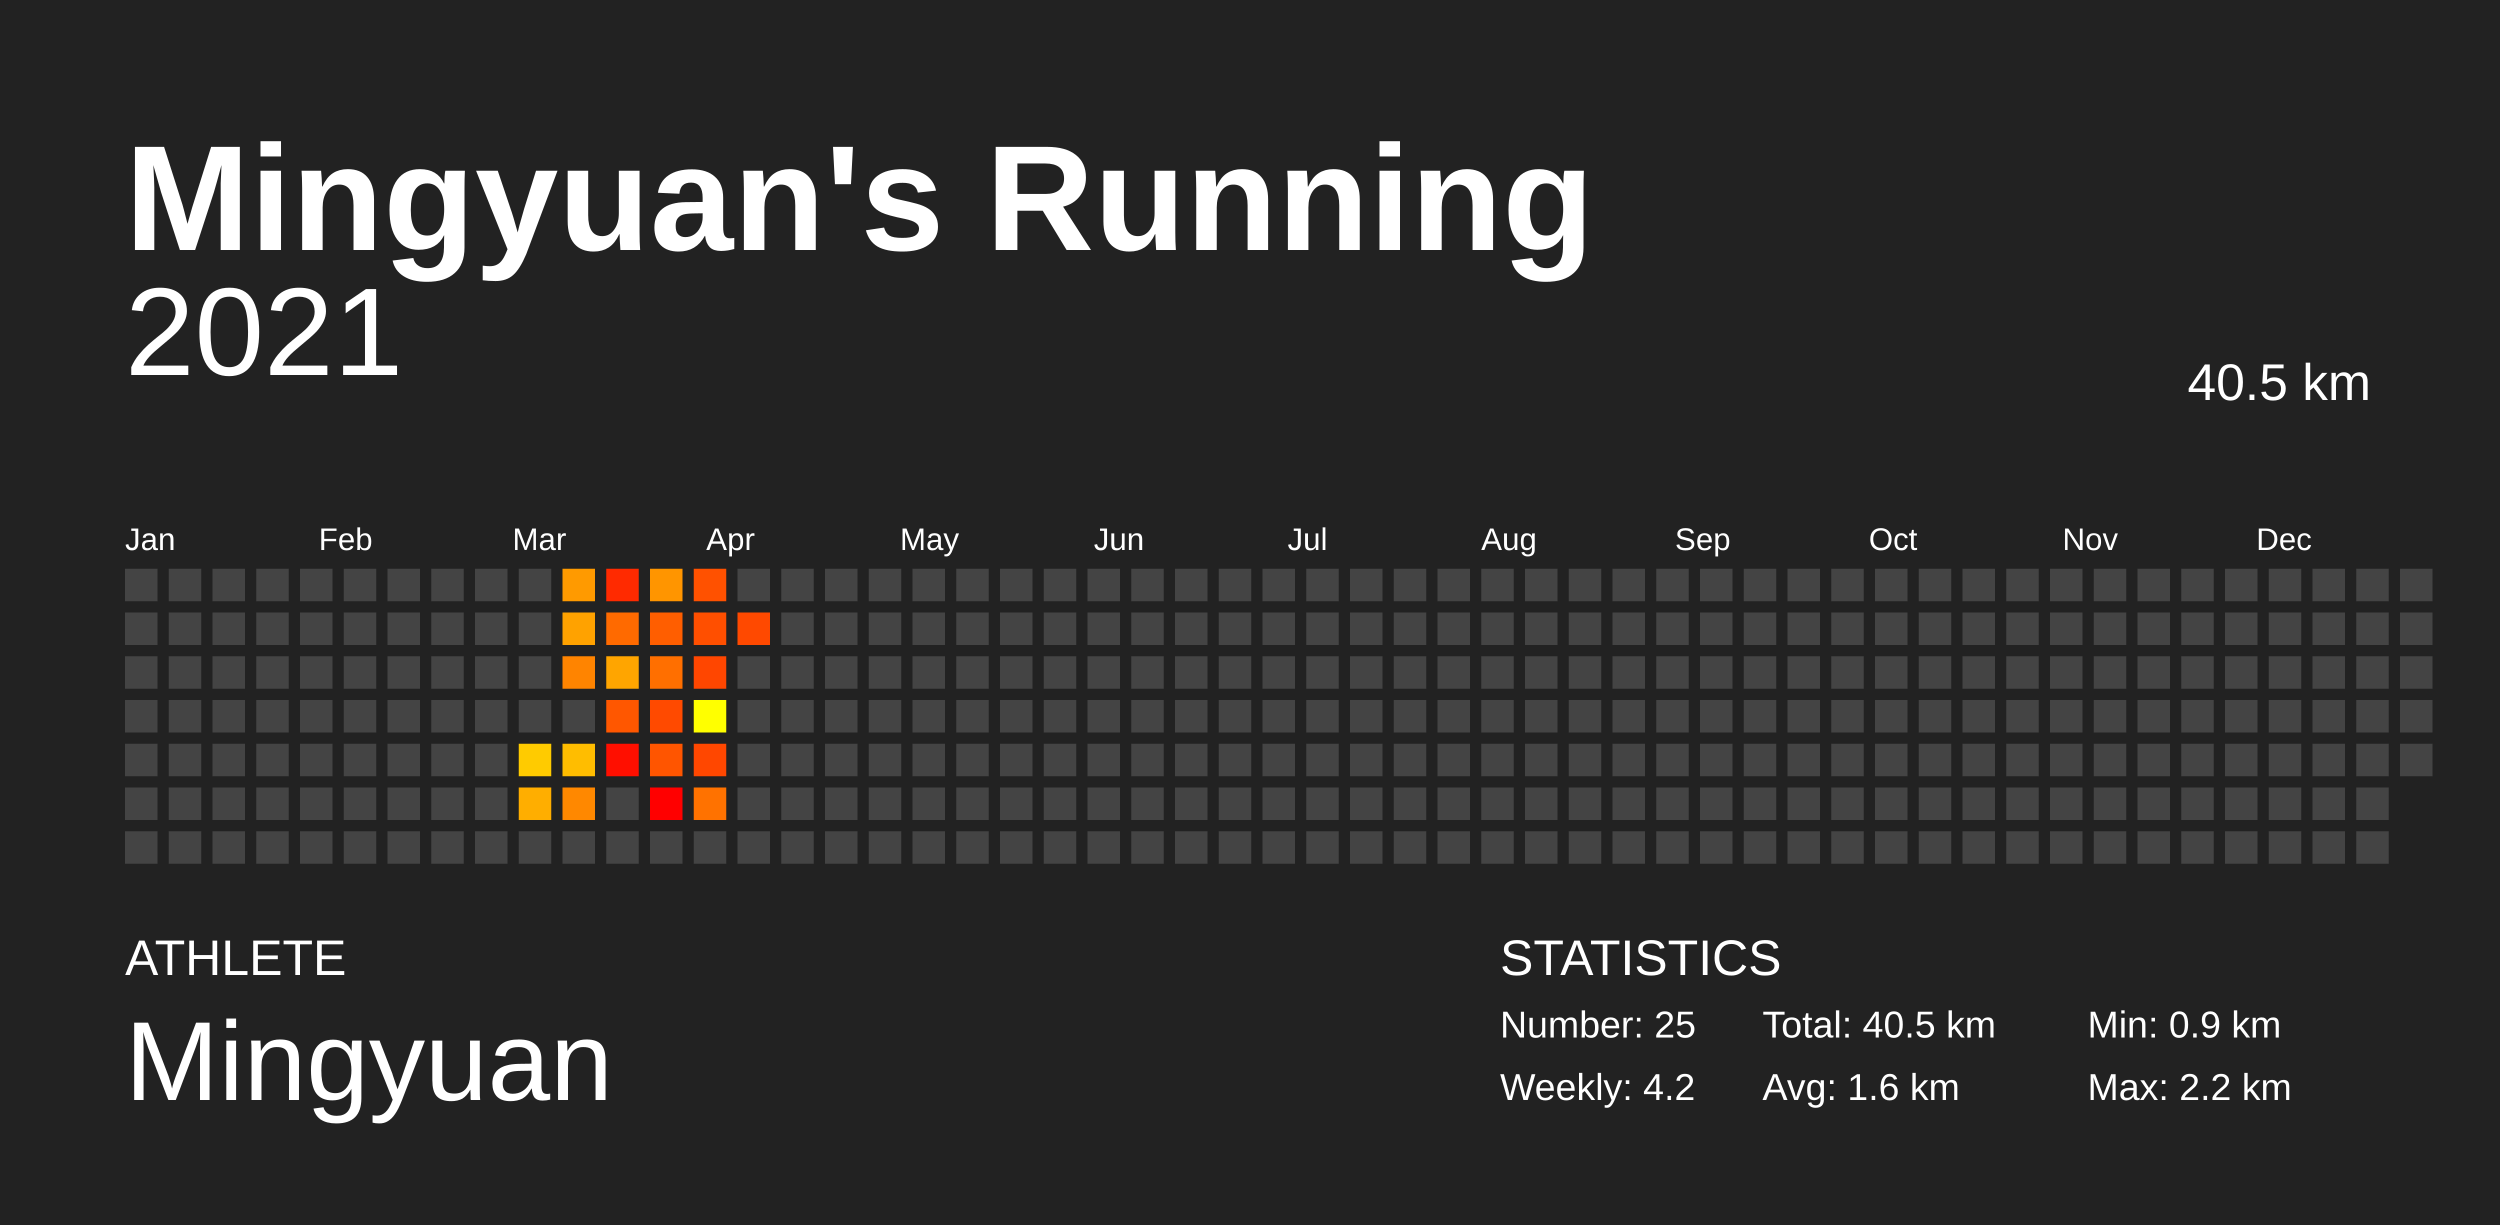
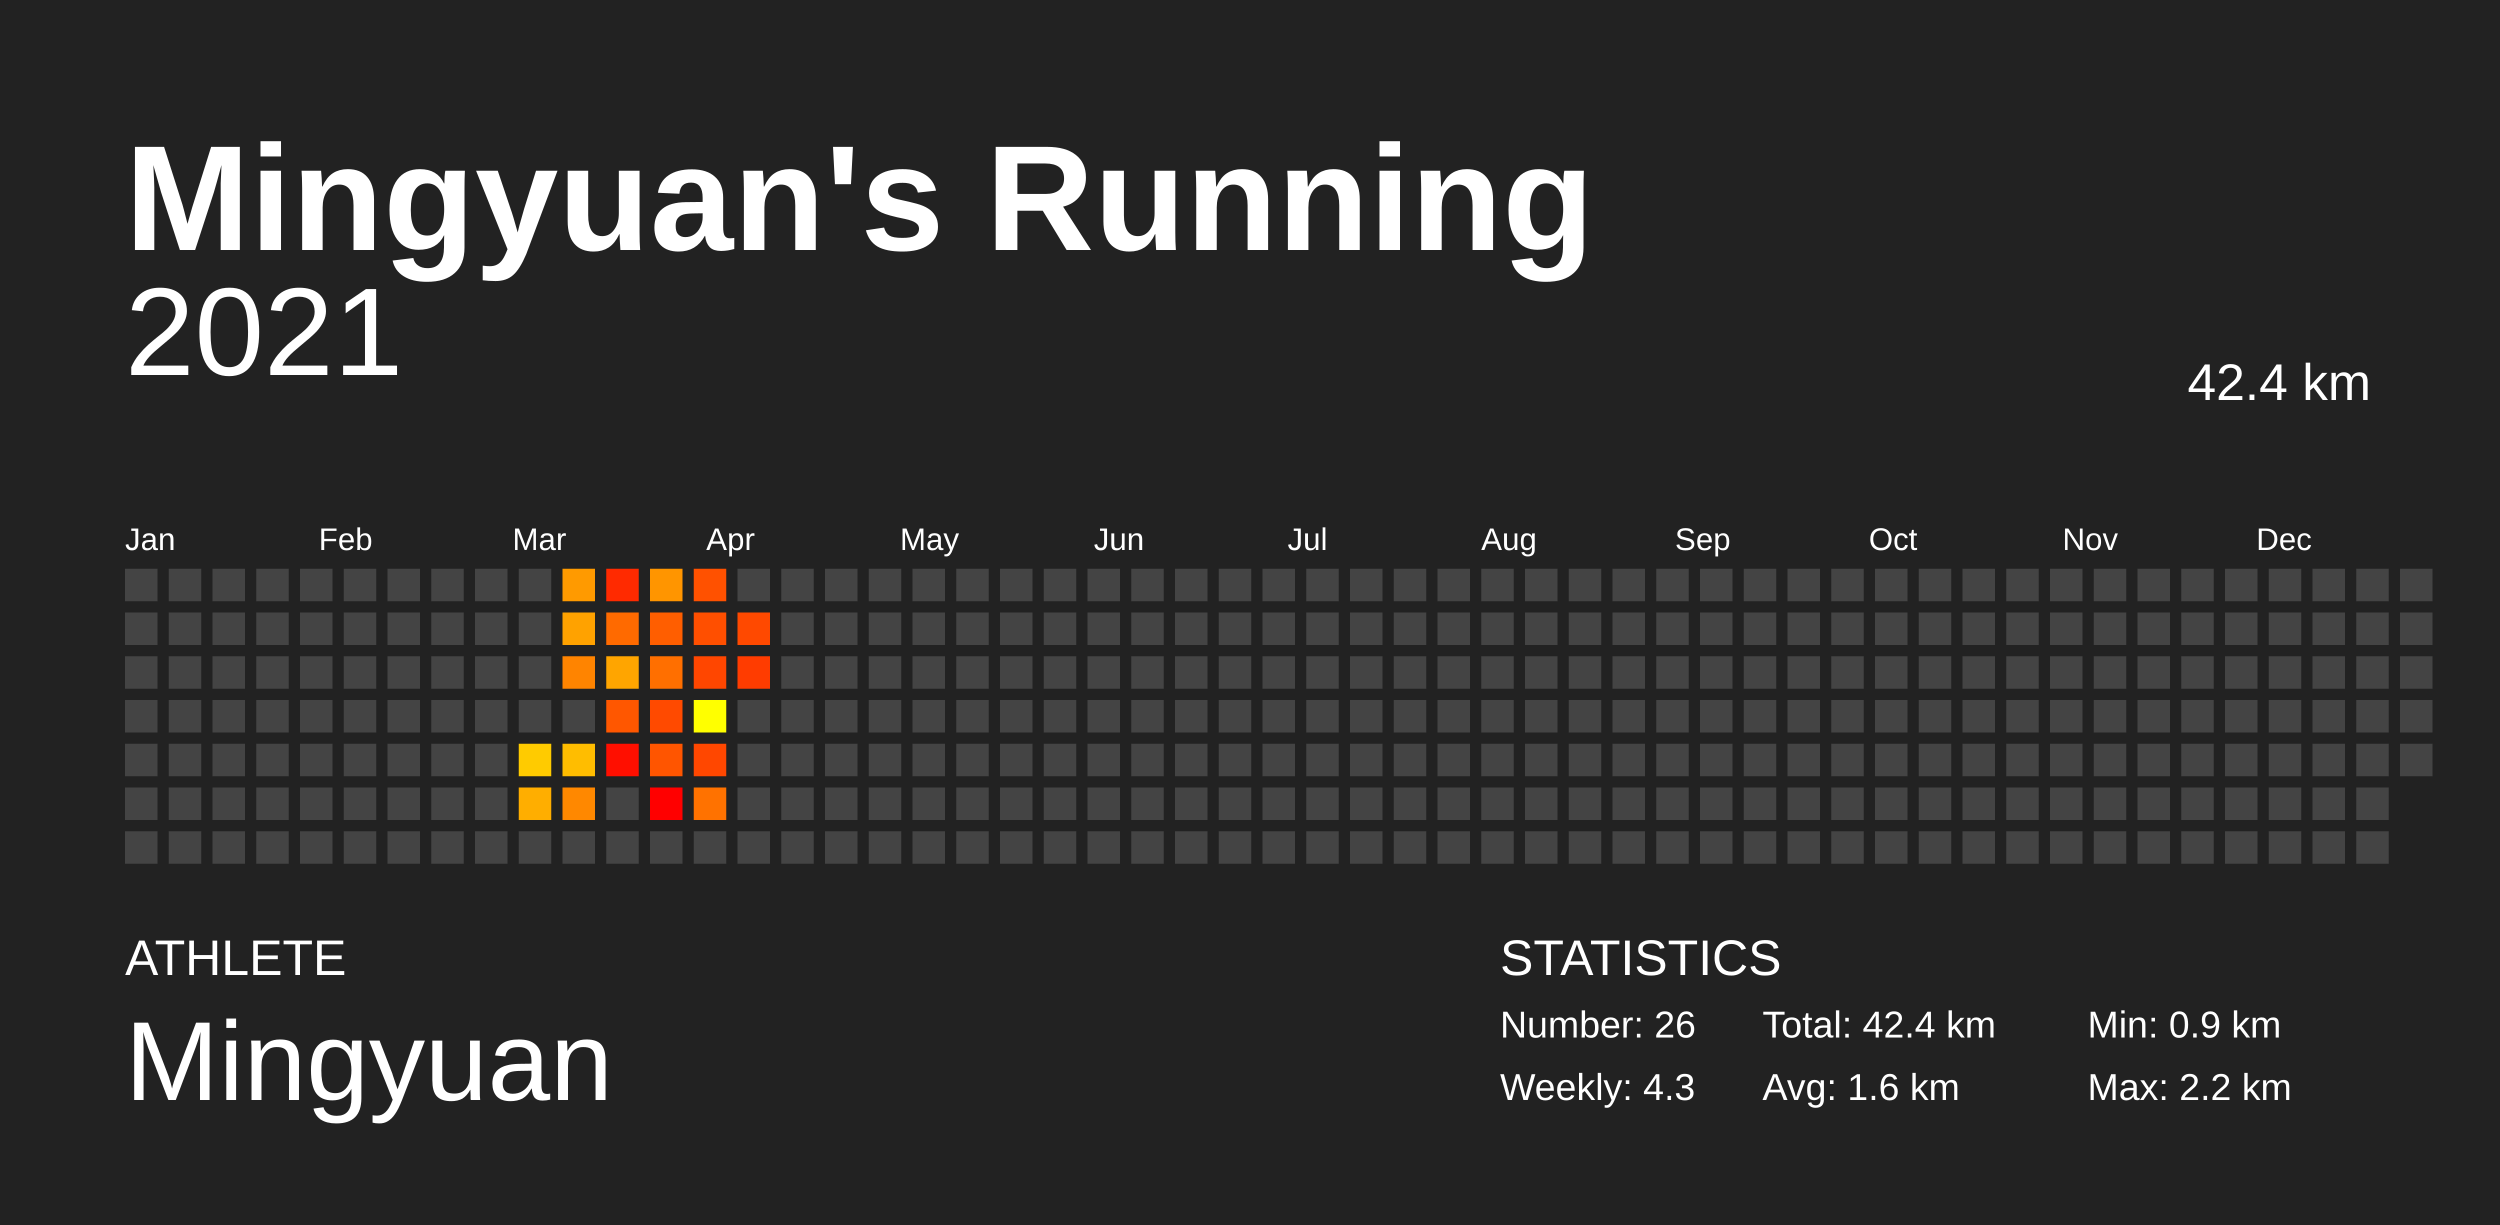
<svg xmlns="http://www.w3.org/2000/svg" baseProfile="full" height="98mm" version="1.1" viewBox="0,0,200,98" width="200mm">
  <defs />
  <rect fill="#222222" height="98" width="200" x="0" y="0" />
  <text fill="#FFFFFF" style="font-size:12px; font-family:Arial; font-weight:bold;" x="10" y="20">Mingyuan's Running</text>
  <text fill="#FFFFFF" style="font-size:4px; font-family:Arial" x="10" y="78">ATHLETE</text>
  <text fill="#FFFFFF" style="font-size:9px; font-family:Arial" x="10" y="88">Mingyuan</text>
  <text fill="#FFFFFF" style="font-size:4px; font-family:Arial" x="120" y="78">STATISTICS</text>
-   <text fill="#FFFFFF" style="font-size:3px; font-family:Arial" x="120" y="83">Number: 25</text>
-   <text fill="#FFFFFF" style="font-size:3px; font-family:Arial" x="120" y="88">Weekly: 4.2</text>
-   <text fill="#FFFFFF" style="font-size:3px; font-family:Arial" x="141" y="83">Total: 40.5 km</text>
+   <text fill="#FFFFFF" style="font-size:3px; font-family:Arial" x="120" y="83">Number: 26</text>
+   <text fill="#FFFFFF" style="font-size:3px; font-family:Arial" x="120" y="88">Weekly: 4.3</text>
+   <text fill="#FFFFFF" style="font-size:3px; font-family:Arial" x="141" y="83">Total: 42.4 km</text>
  <text fill="#FFFFFF" style="font-size:3px; font-family:Arial" x="141" y="88">Avg: 1.6 km</text>
  <text fill="#FFFFFF" style="font-size:3px; font-family:Arial" x="167" y="83">Min: 0.9 km</text>
  <text fill="#FFFFFF" style="font-size:3px; font-family:Arial" x="167" y="88">Max: 2.2 km</text>
  <text alignment-baseline="hanging" fill="#FFFFFF" style="font-size:10.0px; font-family:Arial;" x="10" y="30">2021</text>
-   <text alignment-baseline="hanging" fill="#FFFFFF" style="font-size:4.125px; font-family:Arial;" x="175" y="32">40.5 km</text>
+   <text alignment-baseline="hanging" fill="#FFFFFF" style="font-size:4.125px; font-family:Arial;" x="175" y="32">42.4 km</text>
  <text fill="#FFFFFF" style="font-size:2.5px; font-family:Arial" x="10.0" y="44">Jan</text>
  <text fill="#FFFFFF" style="font-size:2.5px; font-family:Arial" x="25.5" y="44">Feb</text>
  <text fill="#FFFFFF" style="font-size:2.5px; font-family:Arial" x="41.0" y="44">Mar</text>
  <text fill="#FFFFFF" style="font-size:2.5px; font-family:Arial" x="56.5" y="44">Apr</text>
  <text fill="#FFFFFF" style="font-size:2.5px; font-family:Arial" x="72.0" y="44">May</text>
  <text fill="#FFFFFF" style="font-size:2.5px; font-family:Arial" x="87.5" y="44">Jun</text>
  <text fill="#FFFFFF" style="font-size:2.5px; font-family:Arial" x="103.0" y="44">Jul</text>
  <text fill="#FFFFFF" style="font-size:2.5px; font-family:Arial" x="118.5" y="44">Aug</text>
  <text fill="#FFFFFF" style="font-size:2.5px; font-family:Arial" x="134.0" y="44">Sep</text>
  <text fill="#FFFFFF" style="font-size:2.5px; font-family:Arial" x="149.5" y="44">Oct</text>
  <text fill="#FFFFFF" style="font-size:2.5px; font-family:Arial" x="165.0" y="44">Nov</text>
  <text fill="#FFFFFF" style="font-size:2.5px; font-family:Arial" x="180.5" y="44">Dec</text>
  <rect fill="#444444" height="2.6" width="2.6" x="10.0" y="45.5" />
  <rect fill="#444444" height="2.6" width="2.6" x="10.0" y="49.0" />
  <rect fill="#444444" height="2.6" width="2.6" x="10.0" y="52.5" />
  <rect fill="#444444" height="2.6" width="2.6" x="10.0" y="56.0" />
  <rect fill="#444444" height="2.6" width="2.6" x="10.0" y="59.5" />
  <rect fill="#444444" height="2.6" width="2.6" x="10.0" y="63.0" />
  <rect fill="#444444" height="2.6" width="2.6" x="10.0" y="66.5" />
  <rect fill="#444444" height="2.6" width="2.6" x="13.5" y="45.5" />
  <rect fill="#444444" height="2.6" width="2.6" x="13.5" y="49.0" />
  <rect fill="#444444" height="2.6" width="2.6" x="13.5" y="52.5" />
  <rect fill="#444444" height="2.6" width="2.6" x="13.5" y="56.0" />
  <rect fill="#444444" height="2.6" width="2.6" x="13.5" y="59.5" />
  <rect fill="#444444" height="2.6" width="2.6" x="13.5" y="63.0" />
  <rect fill="#444444" height="2.6" width="2.6" x="13.5" y="66.5" />
  <rect fill="#444444" height="2.6" width="2.6" x="17.0" y="45.5" />
  <rect fill="#444444" height="2.6" width="2.6" x="17.0" y="49.0" />
  <rect fill="#444444" height="2.6" width="2.6" x="17.0" y="52.5" />
  <rect fill="#444444" height="2.6" width="2.6" x="17.0" y="56.0" />
  <rect fill="#444444" height="2.6" width="2.6" x="17.0" y="59.5" />
  <rect fill="#444444" height="2.6" width="2.6" x="17.0" y="63.0" />
  <rect fill="#444444" height="2.6" width="2.6" x="17.0" y="66.5" />
  <rect fill="#444444" height="2.6" width="2.6" x="20.5" y="45.5" />
  <rect fill="#444444" height="2.6" width="2.6" x="20.5" y="49.0" />
  <rect fill="#444444" height="2.6" width="2.6" x="20.5" y="52.5" />
  <rect fill="#444444" height="2.6" width="2.6" x="20.5" y="56.0" />
  <rect fill="#444444" height="2.6" width="2.6" x="20.5" y="59.5" />
  <rect fill="#444444" height="2.6" width="2.6" x="20.5" y="63.0" />
  <rect fill="#444444" height="2.6" width="2.6" x="20.5" y="66.5" />
  <rect fill="#444444" height="2.6" width="2.6" x="24.0" y="45.5" />
  <rect fill="#444444" height="2.6" width="2.6" x="24.0" y="49.0" />
  <rect fill="#444444" height="2.6" width="2.6" x="24.0" y="52.5" />
  <rect fill="#444444" height="2.6" width="2.6" x="24.0" y="56.0" />
  <rect fill="#444444" height="2.6" width="2.6" x="24.0" y="59.5" />
  <rect fill="#444444" height="2.6" width="2.6" x="24.0" y="63.0" />
  <rect fill="#444444" height="2.6" width="2.6" x="24.0" y="66.5" />
  <rect fill="#444444" height="2.6" width="2.6" x="27.5" y="45.5" />
  <rect fill="#444444" height="2.6" width="2.6" x="27.5" y="49.0" />
  <rect fill="#444444" height="2.6" width="2.6" x="27.5" y="52.5" />
  <rect fill="#444444" height="2.6" width="2.6" x="27.5" y="56.0" />
  <rect fill="#444444" height="2.6" width="2.6" x="27.5" y="59.5" />
  <rect fill="#444444" height="2.6" width="2.6" x="27.5" y="63.0" />
  <rect fill="#444444" height="2.6" width="2.6" x="27.5" y="66.5" />
  <rect fill="#444444" height="2.6" width="2.6" x="31.0" y="45.5" />
  <rect fill="#444444" height="2.6" width="2.6" x="31.0" y="49.0" />
  <rect fill="#444444" height="2.6" width="2.6" x="31.0" y="52.5" />
  <rect fill="#444444" height="2.6" width="2.6" x="31.0" y="56.0" />
  <rect fill="#444444" height="2.6" width="2.6" x="31.0" y="59.5" />
  <rect fill="#444444" height="2.6" width="2.6" x="31.0" y="63.0" />
  <rect fill="#444444" height="2.6" width="2.6" x="31.0" y="66.5" />
  <rect fill="#444444" height="2.6" width="2.6" x="34.5" y="45.5" />
  <rect fill="#444444" height="2.6" width="2.6" x="34.5" y="49.0" />
  <rect fill="#444444" height="2.6" width="2.6" x="34.5" y="52.5" />
  <rect fill="#444444" height="2.6" width="2.6" x="34.5" y="56.0" />
  <rect fill="#444444" height="2.6" width="2.6" x="34.5" y="59.5" />
  <rect fill="#444444" height="2.6" width="2.6" x="34.5" y="63.0" />
  <rect fill="#444444" height="2.6" width="2.6" x="34.5" y="66.5" />
  <rect fill="#444444" height="2.6" width="2.6" x="38.0" y="45.5" />
  <rect fill="#444444" height="2.6" width="2.6" x="38.0" y="49.0" />
  <rect fill="#444444" height="2.6" width="2.6" x="38.0" y="52.5" />
  <rect fill="#444444" height="2.6" width="2.6" x="38.0" y="56.0" />
  <rect fill="#444444" height="2.6" width="2.6" x="38.0" y="59.5" />
  <rect fill="#444444" height="2.6" width="2.6" x="38.0" y="63.0" />
  <rect fill="#444444" height="2.6" width="2.6" x="38.0" y="66.5" />
  <rect fill="#444444" height="2.6" width="2.6" x="41.5" y="45.5" />
  <rect fill="#444444" height="2.6" width="2.6" x="41.5" y="49.0" />
  <rect fill="#444444" height="2.6" width="2.6" x="41.5" y="52.5" />
  <rect fill="#444444" height="2.6" width="2.6" x="41.5" y="56.0" />
  <rect fill="#ffcb00" height="2.6" width="2.6" x="41.5" y="59.5" />
  <rect fill="#ffae00" height="2.6" width="2.6" x="41.5" y="63.0" />
  <rect fill="#444444" height="2.6" width="2.6" x="41.5" y="66.5" />
  <rect fill="#ff9a00" height="2.6" width="2.6" x="45.0" y="45.5" />
  <rect fill="#ffa200" height="2.6" width="2.6" x="45.0" y="49.0" />
  <rect fill="#ff8400" height="2.6" width="2.6" x="45.0" y="52.5" />
  <rect fill="#444444" height="2.6" width="2.6" x="45.0" y="56.0" />
  <rect fill="#ffbd00" height="2.6" width="2.6" x="45.0" y="59.5" />
  <rect fill="#ff8800" height="2.6" width="2.6" x="45.0" y="63.0" />
  <rect fill="#444444" height="2.6" width="2.6" x="45.0" y="66.5" />
  <rect fill="#ff2a00" height="2.6" width="2.6" x="48.5" y="45.5" />
  <rect fill="#ff6a00" height="2.6" width="2.6" x="48.5" y="49.0" />
  <rect fill="#ffa500" height="2.6" width="2.6" x="48.5" y="52.5" />
  <rect fill="#ff5700" height="2.6" width="2.6" x="48.5" y="56.0" />
  <rect fill="#ff0f00" height="2.6" width="2.6" x="48.5" y="59.5" />
  <rect fill="#444444" height="2.6" width="2.6" x="48.5" y="63.0" />
  <rect fill="#444444" height="2.6" width="2.6" x="48.5" y="66.5" />
  <rect fill="#ff9500" height="2.6" width="2.6" x="52.0" y="45.5" />
  <rect fill="#ff5e00" height="2.6" width="2.6" x="52.0" y="49.0" />
  <rect fill="#ff6f00" height="2.6" width="2.6" x="52.0" y="52.5" />
  <rect fill="#ff4a00" height="2.6" width="2.6" x="52.0" y="56.0" />
  <rect fill="#ff5500" height="2.6" width="2.6" x="52.0" y="59.5" />
  <rect fill="#ff0000" height="2.6" width="2.6" x="52.0" y="63.0" />
  <rect fill="#444444" height="2.6" width="2.6" x="52.0" y="66.5" />
  <rect fill="#ff5100" height="2.6" width="2.6" x="55.5" y="45.5" />
  <rect fill="#ff4f00" height="2.6" width="2.6" x="55.5" y="49.0" />
  <rect fill="#ff4600" height="2.6" width="2.6" x="55.5" y="52.5" />
  <rect fill="#ffff00" height="2.6" width="2.6" x="55.5" y="56.0" />
  <rect fill="#ff4700" height="2.6" width="2.6" x="55.5" y="59.5" />
  <rect fill="#ff7200" height="2.6" width="2.6" x="55.5" y="63.0" />
  <rect fill="#444444" height="2.6" width="2.6" x="55.5" y="66.5" />
  <rect fill="#444444" height="2.6" width="2.6" x="59.0" y="45.5" />
  <rect fill="#ff4900" height="2.6" width="2.6" x="59.0" y="49.0" />
-   <rect fill="#444444" height="2.6" width="2.6" x="59.0" y="52.5" />
+   <rect fill="#ff3c00" height="2.6" width="2.6" x="59.0" y="52.5" />
  <rect fill="#444444" height="2.6" width="2.6" x="59.0" y="56.0" />
  <rect fill="#444444" height="2.6" width="2.6" x="59.0" y="59.5" />
  <rect fill="#444444" height="2.6" width="2.6" x="59.0" y="63.0" />
  <rect fill="#444444" height="2.6" width="2.6" x="59.0" y="66.5" />
  <rect fill="#444444" height="2.6" width="2.6" x="62.5" y="45.5" />
  <rect fill="#444444" height="2.6" width="2.6" x="62.5" y="49.0" />
  <rect fill="#444444" height="2.6" width="2.6" x="62.5" y="52.5" />
  <rect fill="#444444" height="2.6" width="2.6" x="62.5" y="56.0" />
  <rect fill="#444444" height="2.6" width="2.6" x="62.5" y="59.5" />
  <rect fill="#444444" height="2.6" width="2.6" x="62.5" y="63.0" />
  <rect fill="#444444" height="2.6" width="2.6" x="62.5" y="66.5" />
  <rect fill="#444444" height="2.6" width="2.6" x="66.0" y="45.5" />
  <rect fill="#444444" height="2.6" width="2.6" x="66.0" y="49.0" />
  <rect fill="#444444" height="2.6" width="2.6" x="66.0" y="52.5" />
  <rect fill="#444444" height="2.6" width="2.6" x="66.0" y="56.0" />
  <rect fill="#444444" height="2.6" width="2.6" x="66.0" y="59.5" />
  <rect fill="#444444" height="2.6" width="2.6" x="66.0" y="63.0" />
  <rect fill="#444444" height="2.6" width="2.6" x="66.0" y="66.5" />
  <rect fill="#444444" height="2.6" width="2.6" x="69.5" y="45.5" />
  <rect fill="#444444" height="2.6" width="2.6" x="69.5" y="49.0" />
  <rect fill="#444444" height="2.6" width="2.6" x="69.5" y="52.5" />
  <rect fill="#444444" height="2.6" width="2.6" x="69.5" y="56.0" />
  <rect fill="#444444" height="2.6" width="2.6" x="69.5" y="59.5" />
  <rect fill="#444444" height="2.6" width="2.6" x="69.5" y="63.0" />
  <rect fill="#444444" height="2.6" width="2.6" x="69.5" y="66.5" />
  <rect fill="#444444" height="2.6" width="2.6" x="73.0" y="45.5" />
  <rect fill="#444444" height="2.6" width="2.6" x="73.0" y="49.0" />
  <rect fill="#444444" height="2.6" width="2.6" x="73.0" y="52.5" />
  <rect fill="#444444" height="2.6" width="2.6" x="73.0" y="56.0" />
  <rect fill="#444444" height="2.6" width="2.6" x="73.0" y="59.5" />
  <rect fill="#444444" height="2.6" width="2.6" x="73.0" y="63.0" />
  <rect fill="#444444" height="2.6" width="2.6" x="73.0" y="66.5" />
  <rect fill="#444444" height="2.6" width="2.6" x="76.5" y="45.5" />
  <rect fill="#444444" height="2.6" width="2.6" x="76.5" y="49.0" />
  <rect fill="#444444" height="2.6" width="2.6" x="76.5" y="52.5" />
  <rect fill="#444444" height="2.6" width="2.6" x="76.5" y="56.0" />
  <rect fill="#444444" height="2.6" width="2.6" x="76.5" y="59.5" />
  <rect fill="#444444" height="2.6" width="2.6" x="76.5" y="63.0" />
  <rect fill="#444444" height="2.6" width="2.6" x="76.5" y="66.5" />
  <rect fill="#444444" height="2.6" width="2.6" x="80.0" y="45.5" />
  <rect fill="#444444" height="2.6" width="2.6" x="80.0" y="49.0" />
  <rect fill="#444444" height="2.6" width="2.6" x="80.0" y="52.5" />
  <rect fill="#444444" height="2.6" width="2.6" x="80.0" y="56.0" />
  <rect fill="#444444" height="2.6" width="2.6" x="80.0" y="59.5" />
  <rect fill="#444444" height="2.6" width="2.6" x="80.0" y="63.0" />
  <rect fill="#444444" height="2.6" width="2.6" x="80.0" y="66.5" />
  <rect fill="#444444" height="2.6" width="2.6" x="83.5" y="45.5" />
  <rect fill="#444444" height="2.6" width="2.6" x="83.5" y="49.0" />
  <rect fill="#444444" height="2.6" width="2.6" x="83.5" y="52.5" />
  <rect fill="#444444" height="2.6" width="2.6" x="83.5" y="56.0" />
  <rect fill="#444444" height="2.6" width="2.6" x="83.5" y="59.5" />
  <rect fill="#444444" height="2.6" width="2.6" x="83.5" y="63.0" />
  <rect fill="#444444" height="2.6" width="2.6" x="83.5" y="66.5" />
  <rect fill="#444444" height="2.6" width="2.6" x="87.0" y="45.5" />
  <rect fill="#444444" height="2.6" width="2.6" x="87.0" y="49.0" />
  <rect fill="#444444" height="2.6" width="2.6" x="87.0" y="52.5" />
  <rect fill="#444444" height="2.6" width="2.6" x="87.0" y="56.0" />
  <rect fill="#444444" height="2.6" width="2.6" x="87.0" y="59.5" />
  <rect fill="#444444" height="2.6" width="2.6" x="87.0" y="63.0" />
  <rect fill="#444444" height="2.6" width="2.6" x="87.0" y="66.5" />
  <rect fill="#444444" height="2.6" width="2.6" x="90.5" y="45.5" />
  <rect fill="#444444" height="2.6" width="2.6" x="90.5" y="49.0" />
  <rect fill="#444444" height="2.6" width="2.6" x="90.5" y="52.5" />
  <rect fill="#444444" height="2.6" width="2.6" x="90.5" y="56.0" />
  <rect fill="#444444" height="2.6" width="2.6" x="90.5" y="59.5" />
  <rect fill="#444444" height="2.6" width="2.6" x="90.5" y="63.0" />
  <rect fill="#444444" height="2.6" width="2.6" x="90.5" y="66.5" />
  <rect fill="#444444" height="2.6" width="2.6" x="94.0" y="45.5" />
  <rect fill="#444444" height="2.6" width="2.6" x="94.0" y="49.0" />
  <rect fill="#444444" height="2.6" width="2.6" x="94.0" y="52.5" />
  <rect fill="#444444" height="2.6" width="2.6" x="94.0" y="56.0" />
  <rect fill="#444444" height="2.6" width="2.6" x="94.0" y="59.5" />
  <rect fill="#444444" height="2.6" width="2.6" x="94.0" y="63.0" />
  <rect fill="#444444" height="2.6" width="2.6" x="94.0" y="66.5" />
  <rect fill="#444444" height="2.6" width="2.6" x="97.5" y="45.5" />
  <rect fill="#444444" height="2.6" width="2.6" x="97.5" y="49.0" />
  <rect fill="#444444" height="2.6" width="2.6" x="97.5" y="52.5" />
  <rect fill="#444444" height="2.6" width="2.6" x="97.5" y="56.0" />
  <rect fill="#444444" height="2.6" width="2.6" x="97.5" y="59.5" />
  <rect fill="#444444" height="2.6" width="2.6" x="97.5" y="63.0" />
  <rect fill="#444444" height="2.6" width="2.6" x="97.5" y="66.5" />
  <rect fill="#444444" height="2.6" width="2.6" x="101.0" y="45.5" />
  <rect fill="#444444" height="2.6" width="2.6" x="101.0" y="49.0" />
  <rect fill="#444444" height="2.6" width="2.6" x="101.0" y="52.5" />
  <rect fill="#444444" height="2.6" width="2.6" x="101.0" y="56.0" />
  <rect fill="#444444" height="2.6" width="2.6" x="101.0" y="59.5" />
  <rect fill="#444444" height="2.6" width="2.6" x="101.0" y="63.0" />
  <rect fill="#444444" height="2.6" width="2.6" x="101.0" y="66.5" />
  <rect fill="#444444" height="2.6" width="2.6" x="104.5" y="45.5" />
  <rect fill="#444444" height="2.6" width="2.6" x="104.5" y="49.0" />
  <rect fill="#444444" height="2.6" width="2.6" x="104.5" y="52.5" />
  <rect fill="#444444" height="2.6" width="2.6" x="104.5" y="56.0" />
  <rect fill="#444444" height="2.6" width="2.6" x="104.5" y="59.5" />
  <rect fill="#444444" height="2.6" width="2.6" x="104.5" y="63.0" />
  <rect fill="#444444" height="2.6" width="2.6" x="104.5" y="66.5" />
  <rect fill="#444444" height="2.6" width="2.6" x="108.0" y="45.5" />
  <rect fill="#444444" height="2.6" width="2.6" x="108.0" y="49.0" />
  <rect fill="#444444" height="2.6" width="2.6" x="108.0" y="52.5" />
  <rect fill="#444444" height="2.6" width="2.6" x="108.0" y="56.0" />
  <rect fill="#444444" height="2.6" width="2.6" x="108.0" y="59.5" />
  <rect fill="#444444" height="2.6" width="2.6" x="108.0" y="63.0" />
  <rect fill="#444444" height="2.6" width="2.6" x="108.0" y="66.5" />
  <rect fill="#444444" height="2.6" width="2.6" x="111.5" y="45.5" />
  <rect fill="#444444" height="2.6" width="2.6" x="111.5" y="49.0" />
  <rect fill="#444444" height="2.6" width="2.6" x="111.5" y="52.5" />
  <rect fill="#444444" height="2.6" width="2.6" x="111.5" y="56.0" />
  <rect fill="#444444" height="2.6" width="2.6" x="111.5" y="59.5" />
  <rect fill="#444444" height="2.6" width="2.6" x="111.5" y="63.0" />
  <rect fill="#444444" height="2.6" width="2.6" x="111.5" y="66.5" />
  <rect fill="#444444" height="2.6" width="2.6" x="115.0" y="45.5" />
  <rect fill="#444444" height="2.6" width="2.6" x="115.0" y="49.0" />
  <rect fill="#444444" height="2.6" width="2.6" x="115.0" y="52.5" />
  <rect fill="#444444" height="2.6" width="2.6" x="115.0" y="56.0" />
  <rect fill="#444444" height="2.6" width="2.6" x="115.0" y="59.5" />
  <rect fill="#444444" height="2.6" width="2.6" x="115.0" y="63.0" />
  <rect fill="#444444" height="2.6" width="2.6" x="115.0" y="66.5" />
  <rect fill="#444444" height="2.6" width="2.6" x="118.5" y="45.5" />
  <rect fill="#444444" height="2.6" width="2.6" x="118.5" y="49.0" />
  <rect fill="#444444" height="2.6" width="2.6" x="118.5" y="52.5" />
  <rect fill="#444444" height="2.6" width="2.6" x="118.5" y="56.0" />
  <rect fill="#444444" height="2.6" width="2.6" x="118.5" y="59.5" />
  <rect fill="#444444" height="2.6" width="2.6" x="118.5" y="63.0" />
  <rect fill="#444444" height="2.6" width="2.6" x="118.5" y="66.5" />
  <rect fill="#444444" height="2.6" width="2.6" x="122.0" y="45.5" />
  <rect fill="#444444" height="2.6" width="2.6" x="122.0" y="49.0" />
  <rect fill="#444444" height="2.6" width="2.6" x="122.0" y="52.5" />
  <rect fill="#444444" height="2.6" width="2.6" x="122.0" y="56.0" />
  <rect fill="#444444" height="2.6" width="2.6" x="122.0" y="59.5" />
  <rect fill="#444444" height="2.6" width="2.6" x="122.0" y="63.0" />
  <rect fill="#444444" height="2.6" width="2.6" x="122.0" y="66.5" />
  <rect fill="#444444" height="2.6" width="2.6" x="125.5" y="45.5" />
  <rect fill="#444444" height="2.6" width="2.6" x="125.5" y="49.0" />
  <rect fill="#444444" height="2.6" width="2.6" x="125.5" y="52.5" />
  <rect fill="#444444" height="2.6" width="2.6" x="125.5" y="56.0" />
  <rect fill="#444444" height="2.6" width="2.6" x="125.5" y="59.5" />
  <rect fill="#444444" height="2.6" width="2.6" x="125.5" y="63.0" />
  <rect fill="#444444" height="2.6" width="2.6" x="125.5" y="66.5" />
  <rect fill="#444444" height="2.6" width="2.6" x="129.0" y="45.5" />
  <rect fill="#444444" height="2.6" width="2.6" x="129.0" y="49.0" />
  <rect fill="#444444" height="2.6" width="2.6" x="129.0" y="52.5" />
  <rect fill="#444444" height="2.6" width="2.6" x="129.0" y="56.0" />
  <rect fill="#444444" height="2.6" width="2.6" x="129.0" y="59.5" />
  <rect fill="#444444" height="2.6" width="2.6" x="129.0" y="63.0" />
  <rect fill="#444444" height="2.6" width="2.6" x="129.0" y="66.5" />
  <rect fill="#444444" height="2.6" width="2.6" x="132.5" y="45.5" />
  <rect fill="#444444" height="2.6" width="2.6" x="132.5" y="49.0" />
  <rect fill="#444444" height="2.6" width="2.6" x="132.5" y="52.5" />
  <rect fill="#444444" height="2.6" width="2.6" x="132.5" y="56.0" />
  <rect fill="#444444" height="2.6" width="2.6" x="132.5" y="59.5" />
  <rect fill="#444444" height="2.6" width="2.6" x="132.5" y="63.0" />
  <rect fill="#444444" height="2.6" width="2.6" x="132.5" y="66.5" />
  <rect fill="#444444" height="2.6" width="2.6" x="136.0" y="45.5" />
  <rect fill="#444444" height="2.6" width="2.6" x="136.0" y="49.0" />
  <rect fill="#444444" height="2.6" width="2.6" x="136.0" y="52.5" />
  <rect fill="#444444" height="2.6" width="2.6" x="136.0" y="56.0" />
  <rect fill="#444444" height="2.6" width="2.6" x="136.0" y="59.5" />
  <rect fill="#444444" height="2.6" width="2.6" x="136.0" y="63.0" />
  <rect fill="#444444" height="2.6" width="2.6" x="136.0" y="66.5" />
  <rect fill="#444444" height="2.6" width="2.6" x="139.5" y="45.5" />
  <rect fill="#444444" height="2.6" width="2.6" x="139.5" y="49.0" />
  <rect fill="#444444" height="2.6" width="2.6" x="139.5" y="52.5" />
  <rect fill="#444444" height="2.6" width="2.6" x="139.5" y="56.0" />
  <rect fill="#444444" height="2.6" width="2.6" x="139.5" y="59.5" />
  <rect fill="#444444" height="2.6" width="2.6" x="139.5" y="63.0" />
  <rect fill="#444444" height="2.6" width="2.6" x="139.5" y="66.5" />
  <rect fill="#444444" height="2.6" width="2.6" x="143.0" y="45.5" />
  <rect fill="#444444" height="2.6" width="2.6" x="143.0" y="49.0" />
  <rect fill="#444444" height="2.6" width="2.6" x="143.0" y="52.5" />
  <rect fill="#444444" height="2.6" width="2.6" x="143.0" y="56.0" />
  <rect fill="#444444" height="2.6" width="2.6" x="143.0" y="59.5" />
  <rect fill="#444444" height="2.6" width="2.6" x="143.0" y="63.0" />
  <rect fill="#444444" height="2.6" width="2.6" x="143.0" y="66.5" />
  <rect fill="#444444" height="2.6" width="2.6" x="146.5" y="45.5" />
  <rect fill="#444444" height="2.6" width="2.6" x="146.5" y="49.0" />
  <rect fill="#444444" height="2.6" width="2.6" x="146.5" y="52.5" />
  <rect fill="#444444" height="2.6" width="2.6" x="146.5" y="56.0" />
  <rect fill="#444444" height="2.6" width="2.6" x="146.5" y="59.5" />
  <rect fill="#444444" height="2.6" width="2.6" x="146.5" y="63.0" />
  <rect fill="#444444" height="2.6" width="2.6" x="146.5" y="66.5" />
  <rect fill="#444444" height="2.6" width="2.6" x="150.0" y="45.5" />
  <rect fill="#444444" height="2.6" width="2.6" x="150.0" y="49.0" />
  <rect fill="#444444" height="2.6" width="2.6" x="150.0" y="52.5" />
  <rect fill="#444444" height="2.6" width="2.6" x="150.0" y="56.0" />
  <rect fill="#444444" height="2.6" width="2.6" x="150.0" y="59.5" />
  <rect fill="#444444" height="2.6" width="2.6" x="150.0" y="63.0" />
  <rect fill="#444444" height="2.6" width="2.6" x="150.0" y="66.5" />
  <rect fill="#444444" height="2.6" width="2.6" x="153.5" y="45.5" />
  <rect fill="#444444" height="2.6" width="2.6" x="153.5" y="49.0" />
  <rect fill="#444444" height="2.6" width="2.6" x="153.5" y="52.5" />
  <rect fill="#444444" height="2.6" width="2.6" x="153.5" y="56.0" />
  <rect fill="#444444" height="2.6" width="2.6" x="153.5" y="59.5" />
  <rect fill="#444444" height="2.6" width="2.6" x="153.5" y="63.0" />
  <rect fill="#444444" height="2.6" width="2.6" x="153.5" y="66.5" />
  <rect fill="#444444" height="2.6" width="2.6" x="157.0" y="45.5" />
  <rect fill="#444444" height="2.6" width="2.6" x="157.0" y="49.0" />
  <rect fill="#444444" height="2.6" width="2.6" x="157.0" y="52.5" />
  <rect fill="#444444" height="2.6" width="2.6" x="157.0" y="56.0" />
  <rect fill="#444444" height="2.6" width="2.6" x="157.0" y="59.5" />
  <rect fill="#444444" height="2.6" width="2.6" x="157.0" y="63.0" />
  <rect fill="#444444" height="2.6" width="2.6" x="157.0" y="66.5" />
  <rect fill="#444444" height="2.6" width="2.6" x="160.5" y="45.5" />
  <rect fill="#444444" height="2.6" width="2.6" x="160.5" y="49.0" />
  <rect fill="#444444" height="2.6" width="2.6" x="160.5" y="52.5" />
  <rect fill="#444444" height="2.6" width="2.6" x="160.5" y="56.0" />
  <rect fill="#444444" height="2.6" width="2.6" x="160.5" y="59.5" />
  <rect fill="#444444" height="2.6" width="2.6" x="160.5" y="63.0" />
  <rect fill="#444444" height="2.6" width="2.6" x="160.5" y="66.5" />
  <rect fill="#444444" height="2.6" width="2.6" x="164.0" y="45.5" />
  <rect fill="#444444" height="2.6" width="2.6" x="164.0" y="49.0" />
  <rect fill="#444444" height="2.6" width="2.6" x="164.0" y="52.5" />
  <rect fill="#444444" height="2.6" width="2.6" x="164.0" y="56.0" />
  <rect fill="#444444" height="2.6" width="2.6" x="164.0" y="59.5" />
  <rect fill="#444444" height="2.6" width="2.6" x="164.0" y="63.0" />
  <rect fill="#444444" height="2.6" width="2.6" x="164.0" y="66.5" />
  <rect fill="#444444" height="2.6" width="2.6" x="167.5" y="45.5" />
  <rect fill="#444444" height="2.6" width="2.6" x="167.5" y="49.0" />
  <rect fill="#444444" height="2.6" width="2.6" x="167.5" y="52.5" />
  <rect fill="#444444" height="2.6" width="2.6" x="167.5" y="56.0" />
  <rect fill="#444444" height="2.6" width="2.6" x="167.5" y="59.5" />
  <rect fill="#444444" height="2.6" width="2.6" x="167.5" y="63.0" />
  <rect fill="#444444" height="2.6" width="2.6" x="167.5" y="66.5" />
  <rect fill="#444444" height="2.6" width="2.6" x="171.0" y="45.5" />
  <rect fill="#444444" height="2.6" width="2.6" x="171.0" y="49.0" />
  <rect fill="#444444" height="2.6" width="2.6" x="171.0" y="52.5" />
  <rect fill="#444444" height="2.6" width="2.6" x="171.0" y="56.0" />
  <rect fill="#444444" height="2.6" width="2.6" x="171.0" y="59.5" />
  <rect fill="#444444" height="2.6" width="2.6" x="171.0" y="63.0" />
  <rect fill="#444444" height="2.6" width="2.6" x="171.0" y="66.5" />
  <rect fill="#444444" height="2.6" width="2.6" x="174.5" y="45.5" />
  <rect fill="#444444" height="2.6" width="2.6" x="174.5" y="49.0" />
  <rect fill="#444444" height="2.6" width="2.6" x="174.5" y="52.5" />
  <rect fill="#444444" height="2.6" width="2.6" x="174.5" y="56.0" />
  <rect fill="#444444" height="2.6" width="2.6" x="174.5" y="59.5" />
  <rect fill="#444444" height="2.6" width="2.6" x="174.5" y="63.0" />
  <rect fill="#444444" height="2.6" width="2.6" x="174.5" y="66.5" />
  <rect fill="#444444" height="2.6" width="2.6" x="178.0" y="45.5" />
  <rect fill="#444444" height="2.6" width="2.6" x="178.0" y="49.0" />
  <rect fill="#444444" height="2.6" width="2.6" x="178.0" y="52.5" />
  <rect fill="#444444" height="2.6" width="2.6" x="178.0" y="56.0" />
  <rect fill="#444444" height="2.6" width="2.6" x="178.0" y="59.5" />
  <rect fill="#444444" height="2.6" width="2.6" x="178.0" y="63.0" />
  <rect fill="#444444" height="2.6" width="2.6" x="178.0" y="66.5" />
  <rect fill="#444444" height="2.6" width="2.6" x="181.5" y="45.5" />
  <rect fill="#444444" height="2.6" width="2.6" x="181.5" y="49.0" />
  <rect fill="#444444" height="2.6" width="2.6" x="181.5" y="52.5" />
  <rect fill="#444444" height="2.6" width="2.6" x="181.5" y="56.0" />
  <rect fill="#444444" height="2.6" width="2.6" x="181.5" y="59.5" />
  <rect fill="#444444" height="2.6" width="2.6" x="181.5" y="63.0" />
  <rect fill="#444444" height="2.6" width="2.6" x="181.5" y="66.5" />
  <rect fill="#444444" height="2.6" width="2.6" x="185.0" y="45.5" />
  <rect fill="#444444" height="2.6" width="2.6" x="185.0" y="49.0" />
  <rect fill="#444444" height="2.6" width="2.6" x="185.0" y="52.5" />
  <rect fill="#444444" height="2.6" width="2.6" x="185.0" y="56.0" />
  <rect fill="#444444" height="2.6" width="2.6" x="185.0" y="59.5" />
  <rect fill="#444444" height="2.6" width="2.6" x="185.0" y="63.0" />
  <rect fill="#444444" height="2.6" width="2.6" x="185.0" y="66.5" />
  <rect fill="#444444" height="2.6" width="2.6" x="188.5" y="45.5" />
  <rect fill="#444444" height="2.6" width="2.6" x="188.5" y="49.0" />
  <rect fill="#444444" height="2.6" width="2.6" x="188.5" y="52.5" />
  <rect fill="#444444" height="2.6" width="2.6" x="188.5" y="56.0" />
  <rect fill="#444444" height="2.6" width="2.6" x="188.5" y="59.5" />
  <rect fill="#444444" height="2.6" width="2.6" x="188.5" y="63.0" />
  <rect fill="#444444" height="2.6" width="2.6" x="188.5" y="66.5" />
  <rect fill="#444444" height="2.6" width="2.6" x="192.0" y="45.5" />
  <rect fill="#444444" height="2.6" width="2.6" x="192.0" y="49.0" />
  <rect fill="#444444" height="2.6" width="2.6" x="192.0" y="52.5" />
  <rect fill="#444444" height="2.6" width="2.6" x="192.0" y="56.0" />
  <rect fill="#444444" height="2.6" width="2.6" x="192.0" y="59.5" />
</svg>
